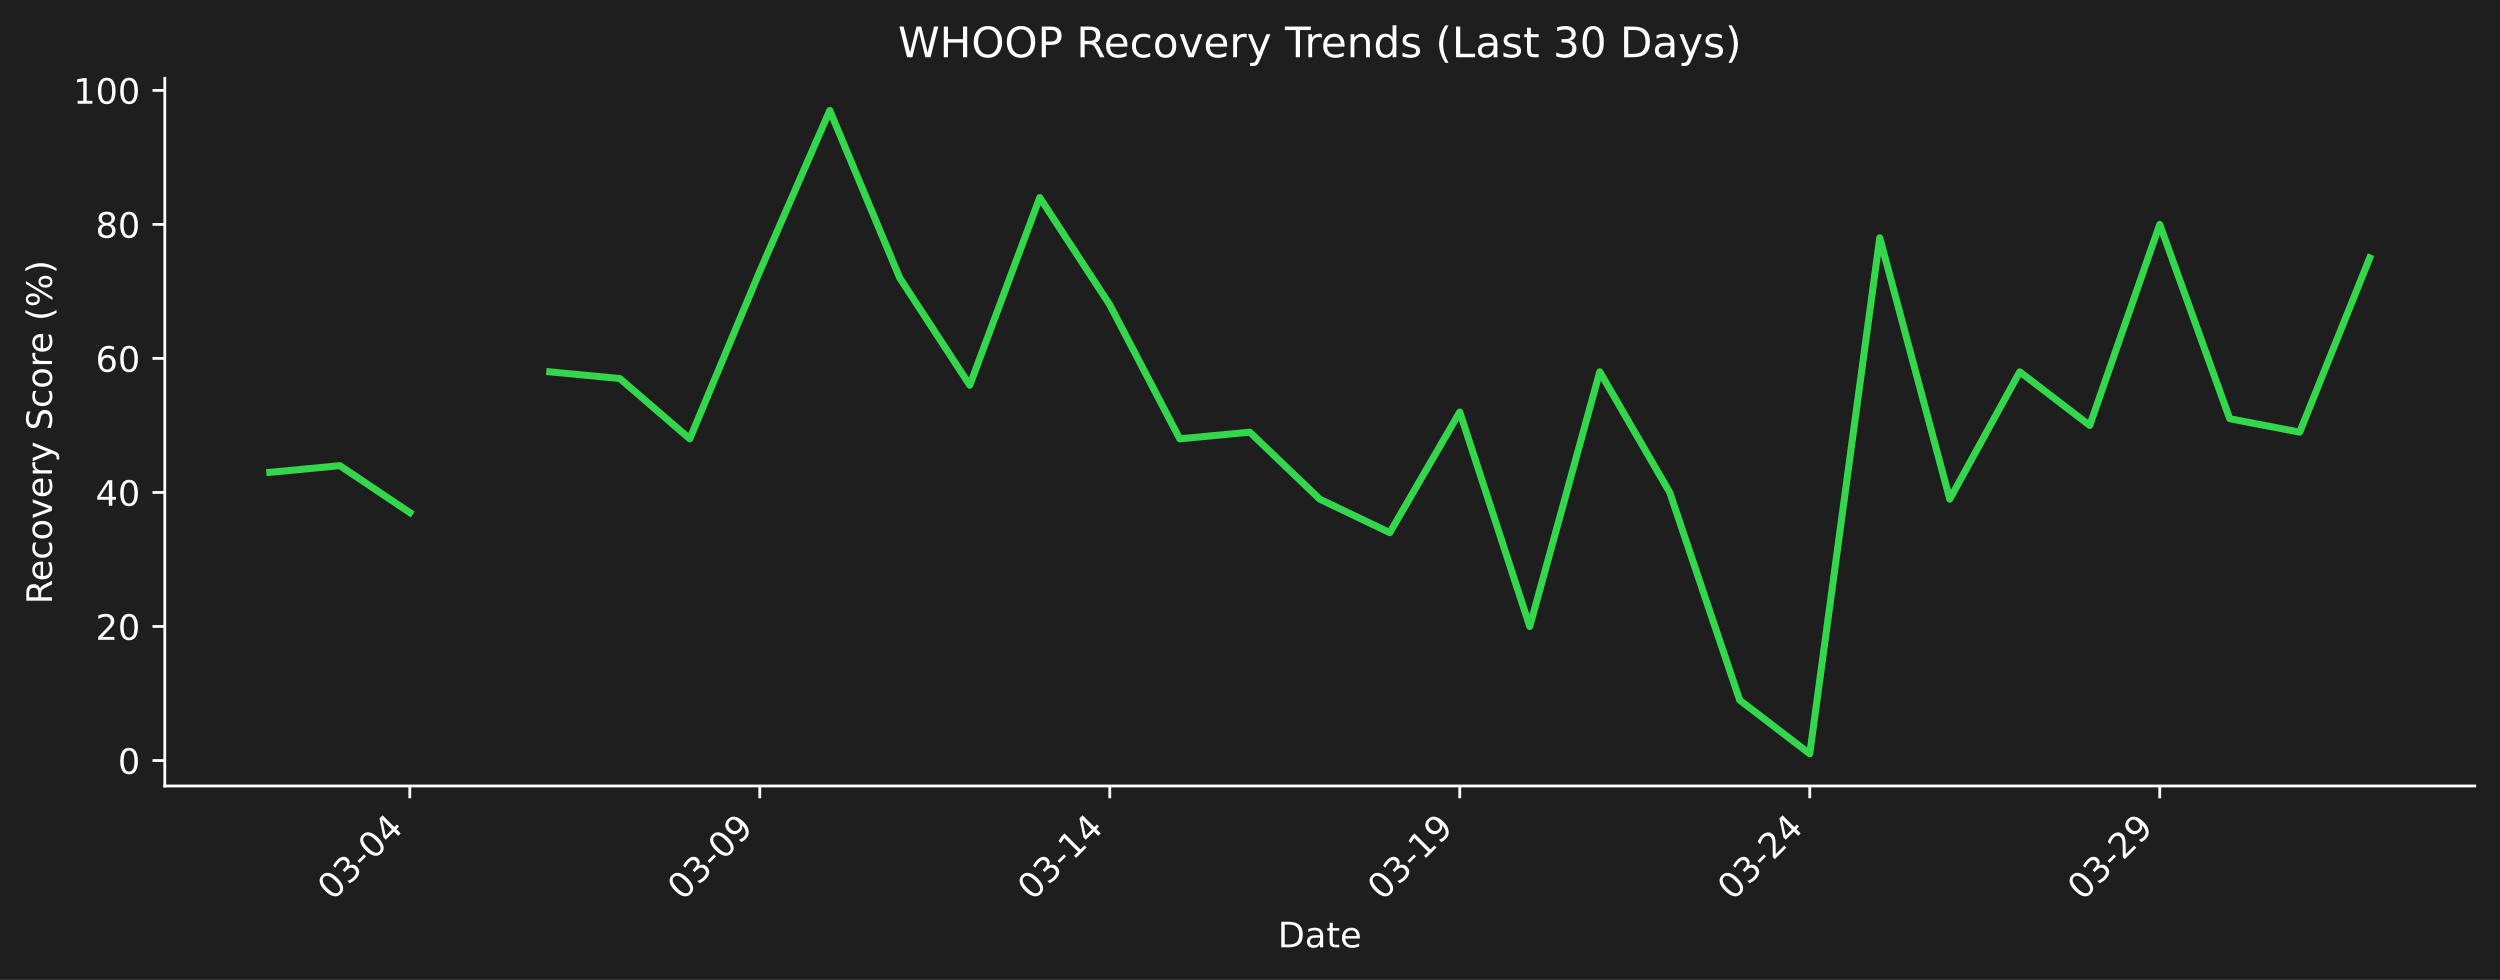
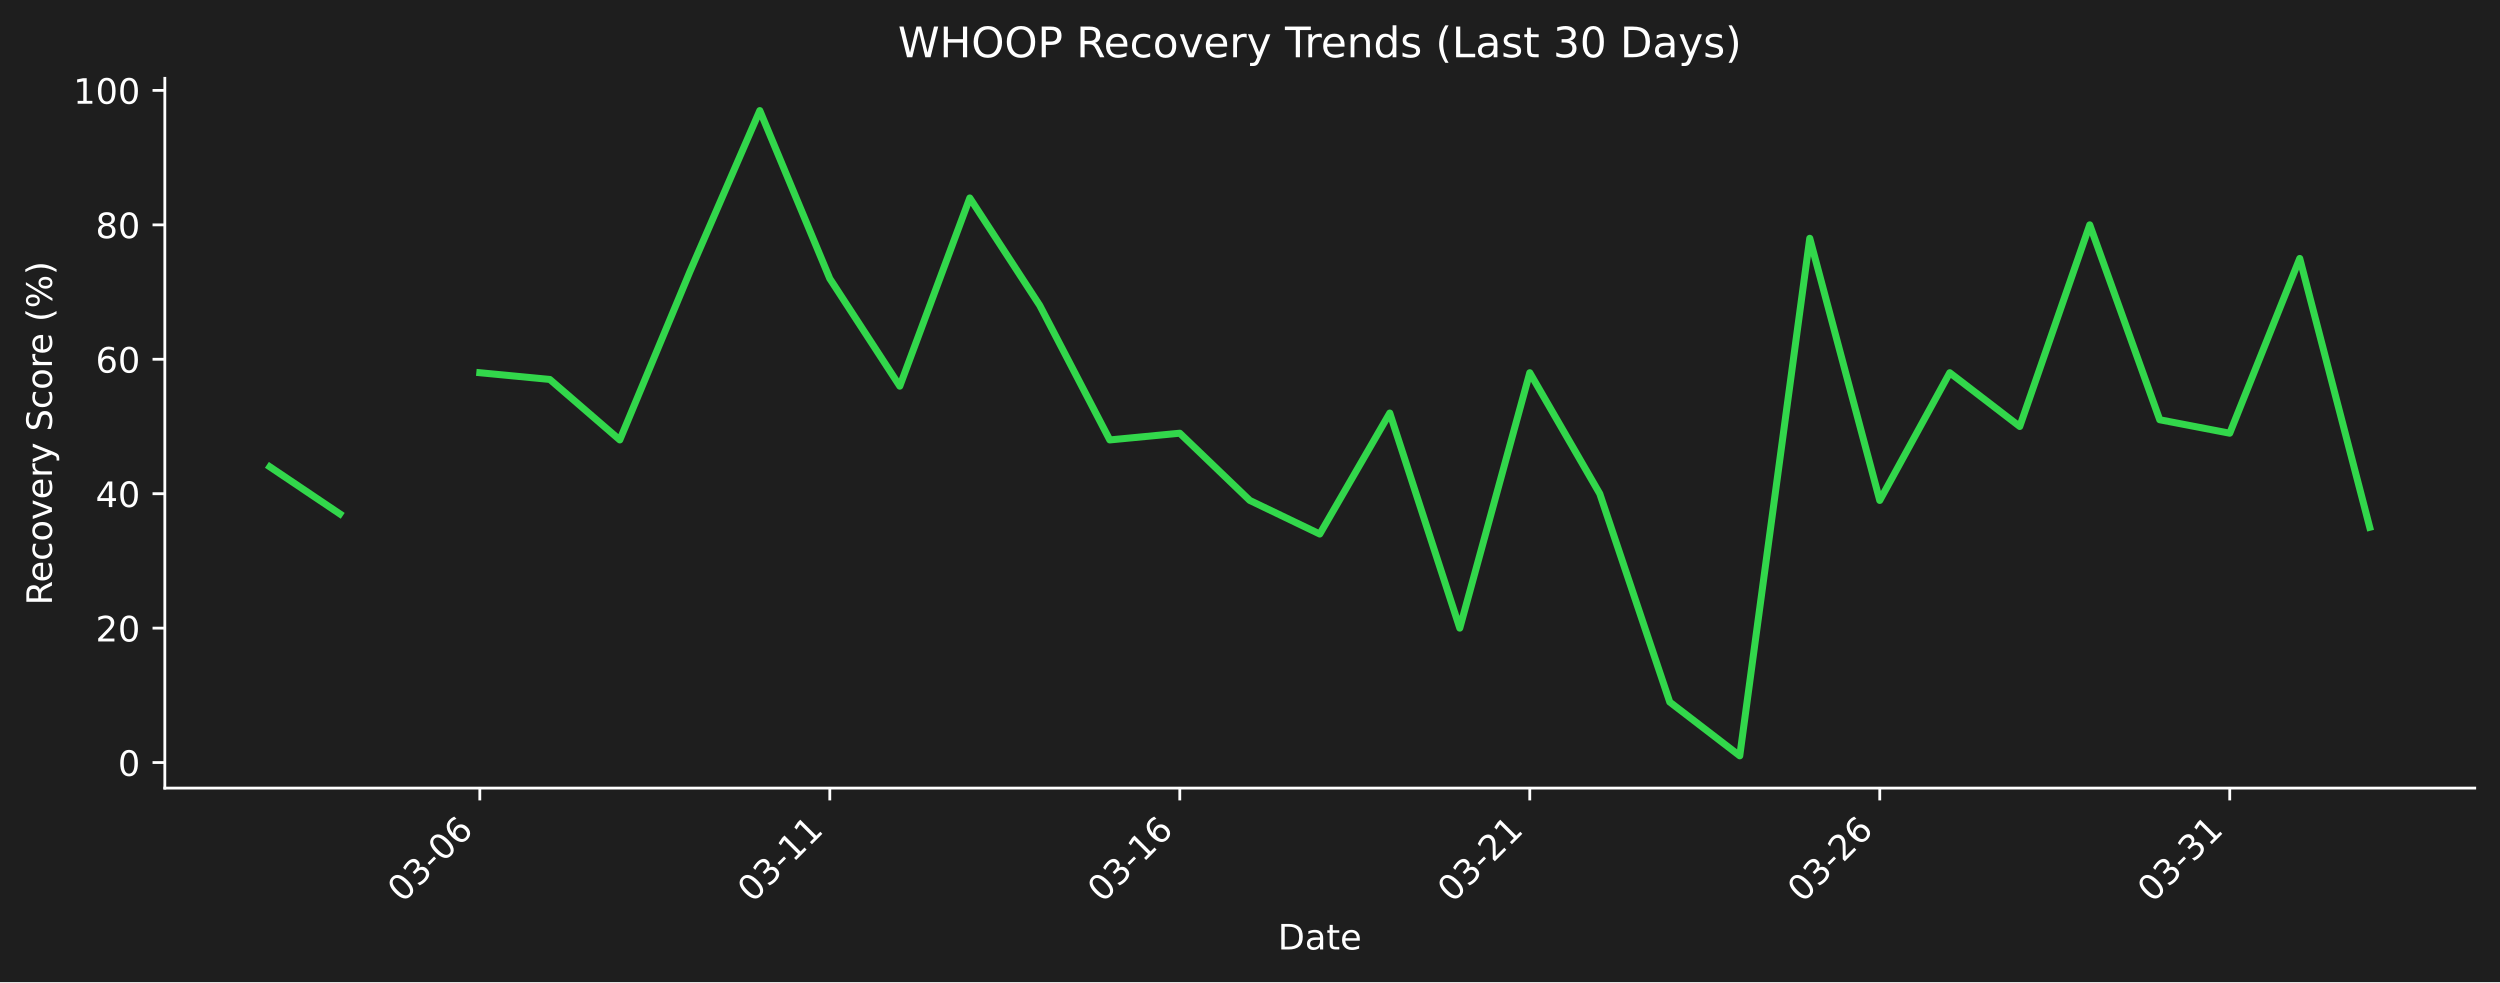
- <svg xmlns="http://www.w3.org/2000/svg" xmlns:xlink="http://www.w3.org/1999/xlink" width="712.496pt" height="279.271pt" viewBox="0 0 712.496 279.271" version="1.1">
+ <svg xmlns="http://www.w3.org/2000/svg" xmlns:xlink="http://www.w3.org/1999/xlink" width="712.361pt" height="279.832pt" viewBox="0 0 712.361 279.832" version="1.1">
  <defs>
    <style type="text/css">*{stroke-linejoin: round; stroke-linecap: butt}</style>
  </defs>
  <g id="figure_1">
    <g id="patch_1">
-       <path d="M 0 279.271  L 712.496 279.271  L 712.496 0  L 0 0  z " style="fill: #1e1e1e" />
+       <path d="M 0 279.832  L 712.361 279.832  L 712.361 0  L 0 0  z " style="fill: #1e1e1e" />
    </g>
    <g id="axes_1">
      <g id="patch_2">
-         <path d="M 46.966 224.002  L 705.296 224.002  L 705.296 22.318  L 46.966 22.318  L 46.966 224.002  z " style="fill: none" />
+         <path d="M 46.966 224.563  L 705.161 224.563  L 705.161 22.318  L 46.966 22.318  L 46.966 224.563  z " style="fill: none" />
      </g>
      <g id="matplotlib.axis_1">
        <g id="xtick_1">
          <g id="line2d_1">
            <defs>
-               <path id="m69d665450a" d="M 0 0  L 0 3.5  " style="stroke: #ffffff; stroke-width: 0.8" />
+               <path id="md12f537764" d="M 0 0  L 0 3.5  " style="stroke: #ffffff; stroke-width: 0.8" />
            </defs>
            <g>
-               <use xlink:href="#m69d665450a" x="116.789" y="224.002" style="fill: #ffffff; stroke: #ffffff; stroke-width: 0.8" />
+               <use xlink:href="#md12f537764" x="136.719" y="224.563" style="fill: #ffffff; stroke: #ffffff; stroke-width: 0.8" />
            </g>
          </g>
          <g id="text_1">
-             <g style="fill: #ffffff" transform="translate(94.77097 256.9221) rotate(-45) scale(0.1 -0.1)">
+             <g style="fill: #ffffff" transform="translate(114.702 257.483) rotate(-45) scale(0.1 -0.1)">
              <defs>
                <path id="DejaVuSans-30" d="M 2034 4250  Q 1547 4250 1301 3770  Q 1056 3291 1056 2328  Q 1056 1369 1301 889  Q 1547 409 2034 409  Q 2525 409 2770 889  Q 3016 1369 3016 2328  Q 3016 3291 2770 3770  Q 2525 4250 2034 4250  z M 2034 4750  Q 2819 4750 3233 4129  Q 3647 3509 3647 2328  Q 3647 1150 3233 529  Q 2819 -91 2034 -91  Q 1250 -91 836 529  Q 422 1150 422 2328  Q 422 3509 836 4129  Q 1250 4750 2034 4750  z " transform="scale(0.015625)" />
                <path id="DejaVuSans-33" d="M 2597 2516  Q 3050 2419 3304 2112  Q 3559 1806 3559 1356  Q 3559 666 3084 287  Q 2609 -91 1734 -91  Q 1441 -91 1130 -33  Q 819 25 488 141  L 488 750  Q 750 597 1062 519  Q 1375 441 1716 441  Q 2309 441 2620 675  Q 2931 909 2931 1356  Q 2931 1769 2642 2001  Q 2353 2234 1838 2234  L 1294 2234  L 1294 2753  L 1863 2753  Q 2328 2753 2575 2939  Q 2822 3125 2822 3475  Q 2822 3834 2567 4026  Q 2313 4219 1838 4219  Q 1578 4219 1281 4162  Q 984 4106 628 3988  L 628 4550  Q 988 4650 1302 4700  Q 1616 4750 1894 4750  Q 2613 4750 3031 4423  Q 3450 4097 3450 3541  Q 3450 3153 3228 2886  Q 3006 2619 2597 2516  z " transform="scale(0.015625)" />
                <path id="DejaVuSans-2d" d="M 313 2009  L 1997 2009  L 1997 1497  L 313 1497  L 313 2009  z " transform="scale(0.015625)" />
-                 <path id="DejaVuSans-34" d="M 2419 4116  L 825 1625  L 2419 1625  L 2419 4116  z M 2253 4666  L 3047 4666  L 3047 1625  L 3713 1625  L 3713 1100  L 3047 1100  L 3047 0  L 2419 0  L 2419 1100  L 313 1100  L 313 1709  L 2253 4666  z " transform="scale(0.015625)" />
+                 <path id="DejaVuSans-36" d="M 2113 2584  Q 1688 2584 1439 2293  Q 1191 2003 1191 1497  Q 1191 994 1439 701  Q 1688 409 2113 409  Q 2538 409 2786 701  Q 3034 994 3034 1497  Q 3034 2003 2786 2293  Q 2538 2584 2113 2584  z M 3366 4563  L 3366 3988  Q 3128 4100 2886 4159  Q 2644 4219 2406 4219  Q 1781 4219 1451 3797  Q 1122 3375 1075 2522  Q 1259 2794 1537 2939  Q 1816 3084 2150 3084  Q 2853 3084 3261 2657  Q 3669 2231 3669 1497  Q 3669 778 3244 343  Q 2819 -91 2113 -91  Q 1303 -91 875 529  Q 447 1150 447 2328  Q 447 3434 972 4092  Q 1497 4750 2381 4750  Q 2619 4750 2861 4703  Q 3103 4656 3366 4563  z " transform="scale(0.015625)" />
              </defs>
              <use xlink:href="#DejaVuSans-30" />
              <use xlink:href="#DejaVuSans-33" transform="translate(63.62305 0)" />
              <use xlink:href="#DejaVuSans-2d" transform="translate(127.2461 0)" />
              <use xlink:href="#DejaVuSans-30" transform="translate(163.3301 0)" />
-               <use xlink:href="#DejaVuSans-34" transform="translate(226.9531 0)" />
+               <use xlink:href="#DejaVuSans-36" transform="translate(226.9531 0)" />
            </g>
          </g>
        </g>
        <g id="xtick_2">
          <g id="line2d_2">
            <g>
-               <use xlink:href="#m69d665450a" x="216.535" y="224.002" style="fill: #ffffff; stroke: #ffffff; stroke-width: 0.8" />
+               <use xlink:href="#md12f537764" x="236.446" y="224.563" style="fill: #ffffff; stroke: #ffffff; stroke-width: 0.8" />
            </g>
          </g>
          <g id="text_2">
-             <g style="fill: #ffffff" transform="translate(194.5179 256.9221) rotate(-45) scale(0.1 -0.1)">
-               <defs>
-                 <path id="DejaVuSans-39" d="M 703 97  L 703 672  Q 941 559 1184 500  Q 1428 441 1663 441  Q 2288 441 2617 861  Q 2947 1281 2994 2138  Q 2813 1869 2534 1725  Q 2256 1581 1919 1581  Q 1219 1581 811 2004  Q 403 2428 403 3163  Q 403 3881 828 4315  Q 1253 4750 1959 4750  Q 2769 4750 3195 4129  Q 3622 3509 3622 2328  Q 3622 1225 3098 567  Q 2575 -91 1691 -91  Q 1453 -91 1209 -44  Q 966 3 703 97  z M 1959 2075  Q 2384 2075 2632 2365  Q 2881 2656 2881 3163  Q 2881 3666 2632 3958  Q 2384 4250 1959 4250  Q 1534 4250 1286 3958  Q 1038 3666 1038 3163  Q 1038 2656 1286 2365  Q 1534 2075 1959 2075  z " transform="scale(0.015625)" />
-               </defs>
-               <use xlink:href="#DejaVuSans-30" />
-               <use xlink:href="#DejaVuSans-33" transform="translate(63.62305 0)" />
-               <use xlink:href="#DejaVuSans-2d" transform="translate(127.2461 0)" />
-               <use xlink:href="#DejaVuSans-30" transform="translate(163.3301 0)" />
-               <use xlink:href="#DejaVuSans-39" transform="translate(226.9531 0)" />
+             <g style="fill: #ffffff" transform="translate(214.4285 257.483) rotate(-45) scale(0.1 -0.1)">
+               <defs>
+                 <path id="DejaVuSans-31" d="M 794 531  L 1825 531  L 1825 4091  L 703 3866  L 703 4441  L 1819 4666  L 2450 4666  L 2450 531  L 3481 531  L 3481 0  L 794 0  L 794 531  z " transform="scale(0.015625)" />
+               </defs>
+               <use xlink:href="#DejaVuSans-30" />
+               <use xlink:href="#DejaVuSans-33" transform="translate(63.62305 0)" />
+               <use xlink:href="#DejaVuSans-2d" transform="translate(127.2461 0)" />
+               <use xlink:href="#DejaVuSans-31" transform="translate(163.3301 0)" />
+               <use xlink:href="#DejaVuSans-31" transform="translate(226.9531 0)" />
            </g>
          </g>
        </g>
        <g id="xtick_3">
          <g id="line2d_3">
            <g>
-               <use xlink:href="#m69d665450a" x="316.282" y="224.002" style="fill: #ffffff; stroke: #ffffff; stroke-width: 0.8" />
+               <use xlink:href="#md12f537764" x="336.173" y="224.563" style="fill: #ffffff; stroke: #ffffff; stroke-width: 0.8" />
            </g>
          </g>
          <g id="text_3">
-             <g style="fill: #ffffff" transform="translate(294.2649 256.9221) rotate(-45) scale(0.1 -0.1)">
-               <defs>
-                 <path id="DejaVuSans-31" d="M 794 531  L 1825 531  L 1825 4091  L 703 3866  L 703 4441  L 1819 4666  L 2450 4666  L 2450 531  L 3481 531  L 3481 0  L 794 0  L 794 531  z " transform="scale(0.015625)" />
-               </defs>
+             <g style="fill: #ffffff" transform="translate(314.155 257.483) rotate(-45) scale(0.1 -0.1)">
              <use xlink:href="#DejaVuSans-30" />
              <use xlink:href="#DejaVuSans-33" transform="translate(63.62305 0)" />
              <use xlink:href="#DejaVuSans-2d" transform="translate(127.2461 0)" />
              <use xlink:href="#DejaVuSans-31" transform="translate(163.3301 0)" />
-               <use xlink:href="#DejaVuSans-34" transform="translate(226.9531 0)" />
+               <use xlink:href="#DejaVuSans-36" transform="translate(226.9531 0)" />
            </g>
          </g>
        </g>
        <g id="xtick_4">
          <g id="line2d_4">
            <g>
-               <use xlink:href="#m69d665450a" x="416.029" y="224.002" style="fill: #ffffff; stroke: #ffffff; stroke-width: 0.8" />
+               <use xlink:href="#md12f537764" x="435.899" y="224.563" style="fill: #ffffff; stroke: #ffffff; stroke-width: 0.8" />
            </g>
          </g>
          <g id="text_4">
-             <g style="fill: #ffffff" transform="translate(394.0119 256.9221) rotate(-45) scale(0.1 -0.1)">
-               <use xlink:href="#DejaVuSans-30" />
-               <use xlink:href="#DejaVuSans-33" transform="translate(63.62305 0)" />
-               <use xlink:href="#DejaVuSans-2d" transform="translate(127.2461 0)" />
-               <use xlink:href="#DejaVuSans-31" transform="translate(163.3301 0)" />
-               <use xlink:href="#DejaVuSans-39" transform="translate(226.9531 0)" />
+             <g style="fill: #ffffff" transform="translate(413.8815 257.483) rotate(-45) scale(0.1 -0.1)">
+               <defs>
+                 <path id="DejaVuSans-32" d="M 1228 531  L 3431 531  L 3431 0  L 469 0  L 469 531  Q 828 903 1448 1529  Q 2069 2156 2228 2338  Q 2531 2678 2651 2914  Q 2772 3150 2772 3378  Q 2772 3750 2511 3984  Q 2250 4219 1831 4219  Q 1534 4219 1204 4116  Q 875 4013 500 3803  L 500 4441  Q 881 4594 1212 4672  Q 1544 4750 1819 4750  Q 2544 4750 2975 4387  Q 3406 4025 3406 3419  Q 3406 3131 3298 2873  Q 3191 2616 2906 2266  Q 2828 2175 2409 1742  Q 1991 1309 1228 531  z " transform="scale(0.015625)" />
+               </defs>
+               <use xlink:href="#DejaVuSans-30" />
+               <use xlink:href="#DejaVuSans-33" transform="translate(63.62305 0)" />
+               <use xlink:href="#DejaVuSans-2d" transform="translate(127.2461 0)" />
+               <use xlink:href="#DejaVuSans-32" transform="translate(163.3301 0)" />
+               <use xlink:href="#DejaVuSans-31" transform="translate(226.9531 0)" />
            </g>
          </g>
        </g>
        <g id="xtick_5">
          <g id="line2d_5">
            <g>
-               <use xlink:href="#m69d665450a" x="515.776" y="224.002" style="fill: #ffffff; stroke: #ffffff; stroke-width: 0.8" />
+               <use xlink:href="#md12f537764" x="535.626" y="224.563" style="fill: #ffffff; stroke: #ffffff; stroke-width: 0.8" />
            </g>
          </g>
          <g id="text_5">
-             <g style="fill: #ffffff" transform="translate(493.7588 256.9221) rotate(-45) scale(0.1 -0.1)">
-               <defs>
-                 <path id="DejaVuSans-32" d="M 1228 531  L 3431 531  L 3431 0  L 469 0  L 469 531  Q 828 903 1448 1529  Q 2069 2156 2228 2338  Q 2531 2678 2651 2914  Q 2772 3150 2772 3378  Q 2772 3750 2511 3984  Q 2250 4219 1831 4219  Q 1534 4219 1204 4116  Q 875 4013 500 3803  L 500 4441  Q 881 4594 1212 4672  Q 1544 4750 1819 4750  Q 2544 4750 2975 4387  Q 3406 4025 3406 3419  Q 3406 3131 3298 2873  Q 3191 2616 2906 2266  Q 2828 2175 2409 1742  Q 1991 1309 1228 531  z " transform="scale(0.015625)" />
-               </defs>
+             <g style="fill: #ffffff" transform="translate(513.608 257.483) rotate(-45) scale(0.1 -0.1)">
              <use xlink:href="#DejaVuSans-30" />
              <use xlink:href="#DejaVuSans-33" transform="translate(63.62305 0)" />
              <use xlink:href="#DejaVuSans-2d" transform="translate(127.2461 0)" />
              <use xlink:href="#DejaVuSans-32" transform="translate(163.3301 0)" />
-               <use xlink:href="#DejaVuSans-34" transform="translate(226.9531 0)" />
+               <use xlink:href="#DejaVuSans-36" transform="translate(226.9531 0)" />
            </g>
          </g>
        </g>
        <g id="xtick_6">
          <g id="line2d_6">
            <g>
-               <use xlink:href="#m69d665450a" x="615.523" y="224.002" style="fill: #ffffff; stroke: #ffffff; stroke-width: 0.8" />
+               <use xlink:href="#md12f537764" x="635.352" y="224.563" style="fill: #ffffff; stroke: #ffffff; stroke-width: 0.8" />
            </g>
          </g>
          <g id="text_6">
-             <g style="fill: #ffffff" transform="translate(593.5058 256.9221) rotate(-45) scale(0.1 -0.1)">
-               <use xlink:href="#DejaVuSans-30" />
-               <use xlink:href="#DejaVuSans-33" transform="translate(63.62305 0)" />
-               <use xlink:href="#DejaVuSans-2d" transform="translate(127.2461 0)" />
-               <use xlink:href="#DejaVuSans-32" transform="translate(163.3301 0)" />
-               <use xlink:href="#DejaVuSans-39" transform="translate(226.9531 0)" />
+             <g style="fill: #ffffff" transform="translate(613.3345 257.483) rotate(-45) scale(0.1 -0.1)">
+               <use xlink:href="#DejaVuSans-30" />
+               <use xlink:href="#DejaVuSans-33" transform="translate(63.62305 0)" />
+               <use xlink:href="#DejaVuSans-2d" transform="translate(127.2461 0)" />
+               <use xlink:href="#DejaVuSans-33" transform="translate(163.3301 0)" />
+               <use xlink:href="#DejaVuSans-31" transform="translate(226.9531 0)" />
            </g>
          </g>
        </g>
        <g id="text_7">
-           <g style="fill: #ffffff" transform="translate(364.1798 269.9911) scale(0.1 -0.1)">
+           <g style="fill: #ffffff" transform="translate(364.1123 270.552) scale(0.1 -0.1)">
            <defs>
              <path id="DejaVuSans-44" d="M 1259 4147  L 1259 519  L 2022 519  Q 2988 519 3436 956  Q 3884 1394 3884 2338  Q 3884 3275 3436 3711  Q 2988 4147 2022 4147  L 1259 4147  z M 628 4666  L 1925 4666  Q 3281 4666 3915 4102  Q 4550 3538 4550 2338  Q 4550 1131 3912 565  Q 3275 0 1925 0  L 628 0  L 628 4666  z " transform="scale(0.015625)" />
              <path id="DejaVuSans-61" d="M 2194 1759  Q 1497 1759 1228 1600  Q 959 1441 959 1056  Q 959 750 1161 570  Q 1363 391 1709 391  Q 2188 391 2477 730  Q 2766 1069 2766 1631  L 2766 1759  L 2194 1759  z M 3341 1997  L 3341 0  L 2766 0  L 2766 531  Q 2569 213 2275 61  Q 1981 -91 1556 -91  Q 1019 -91 701 211  Q 384 513 384 1019  Q 384 1609 779 1909  Q 1175 2209 1959 2209  L 2766 2209  L 2766 2266  Q 2766 2663 2505 2880  Q 2244 3097 1772 3097  Q 1472 3097 1187 3025  Q 903 2953 641 2809  L 641 3341  Q 956 3463 1253 3523  Q 1550 3584 1831 3584  Q 2591 3584 2966 3190  Q 3341 2797 3341 1997  z " transform="scale(0.015625)" />
              <path id="DejaVuSans-74" d="M 1172 4494  L 1172 3500  L 2356 3500  L 2356 3053  L 1172 3053  L 1172 1153  Q 1172 725 1289 603  Q 1406 481 1766 481  L 2356 481  L 2356 0  L 1766 0  Q 1100 0 847 248  Q 594 497 594 1153  L 594 3053  L 172 3053  L 172 3500  L 594 3500  L 594 4494  L 1172 4494  z " transform="scale(0.015625)" />
              <path id="DejaVuSans-65" d="M 3597 1894  L 3597 1613  L 953 1613  Q 991 1019 1311 708  Q 1631 397 2203 397  Q 2534 397 2845 478  Q 3156 559 3463 722  L 3463 178  Q 3153 47 2828 -22  Q 2503 -91 2169 -91  Q 1331 -91 842 396  Q 353 884 353 1716  Q 353 2575 817 3079  Q 1281 3584 2069 3584  Q 2775 3584 3186 3129  Q 3597 2675 3597 1894  z M 3022 2063  Q 3016 2534 2758 2815  Q 2500 3097 2075 3097  Q 1594 3097 1305 2825  Q 1016 2553 972 2059  L 3022 2063  z " transform="scale(0.015625)" />
            </defs>
            <use xlink:href="#DejaVuSans-44" />
            <use xlink:href="#DejaVuSans-61" transform="translate(77.00195 0)" />
            <use xlink:href="#DejaVuSans-74" transform="translate(138.2812 0)" />
            <use xlink:href="#DejaVuSans-65" transform="translate(177.4902 0)" />
          </g>
        </g>
      </g>
      <g id="matplotlib.axis_2">
        <g id="ytick_1">
          <g id="line2d_7">
            <defs>
-               <path id="m84bb370590" d="M 0 0  L -3.5 0  " style="stroke: #ffffff; stroke-width: 0.8" />
+               <path id="m8d40152ba2" d="M 0 0  L -3.5 0  " style="stroke: #ffffff; stroke-width: 0.8" />
            </defs>
            <g>
-               <use xlink:href="#m84bb370590" x="46.966" y="216.745" style="fill: #ffffff; stroke: #ffffff; stroke-width: 0.8" />
+               <use xlink:href="#m8d40152ba2" x="46.966" y="217.285" style="fill: #ffffff; stroke: #ffffff; stroke-width: 0.8" />
            </g>
          </g>
          <g id="text_8">
-             <g style="fill: #ffffff" transform="translate(33.60312 220.5438) scale(0.1 -0.1)">
+             <g style="fill: #ffffff" transform="translate(33.60312 221.0845) scale(0.1 -0.1)">
              <use xlink:href="#DejaVuSans-30" />
            </g>
          </g>
        </g>
        <g id="ytick_2">
          <g id="line2d_8">
            <g>
-               <use xlink:href="#m84bb370590" x="46.966" y="178.547" style="fill: #ffffff; stroke: #ffffff; stroke-width: 0.8" />
+               <use xlink:href="#m8d40152ba2" x="46.966" y="178.981" style="fill: #ffffff; stroke: #ffffff; stroke-width: 0.8" />
            </g>
          </g>
          <g id="text_9">
-             <g style="fill: #ffffff" transform="translate(27.24063 182.3461) scale(0.1 -0.1)">
+             <g style="fill: #ffffff" transform="translate(27.24063 182.7806) scale(0.1 -0.1)">
              <use xlink:href="#DejaVuSans-32" />
              <use xlink:href="#DejaVuSans-30" transform="translate(63.62305 0)" />
            </g>
          </g>
        </g>
        <g id="ytick_3">
          <g id="line2d_9">
            <g>
-               <use xlink:href="#m84bb370590" x="46.966" y="140.349" style="fill: #ffffff; stroke: #ffffff; stroke-width: 0.8" />
+               <use xlink:href="#m8d40152ba2" x="46.966" y="140.677" style="fill: #ffffff; stroke: #ffffff; stroke-width: 0.8" />
            </g>
          </g>
          <g id="text_10">
-             <g style="fill: #ffffff" transform="translate(27.24063 144.1483) scale(0.1 -0.1)">
+             <g style="fill: #ffffff" transform="translate(27.24063 144.4766) scale(0.1 -0.1)">
+               <defs>
+                 <path id="DejaVuSans-34" d="M 2419 4116  L 825 1625  L 2419 1625  L 2419 4116  z M 2253 4666  L 3047 4666  L 3047 1625  L 3713 1625  L 3713 1100  L 3047 1100  L 3047 0  L 2419 0  L 2419 1100  L 313 1100  L 313 1709  L 2253 4666  z " transform="scale(0.015625)" />
+               </defs>
              <use xlink:href="#DejaVuSans-34" />
              <use xlink:href="#DejaVuSans-30" transform="translate(63.62305 0)" />
            </g>
          </g>
        </g>
        <g id="ytick_4">
          <g id="line2d_10">
            <g>
-               <use xlink:href="#m84bb370590" x="46.966" y="102.151" style="fill: #ffffff; stroke: #ffffff; stroke-width: 0.8" />
+               <use xlink:href="#m8d40152ba2" x="46.966" y="102.373" style="fill: #ffffff; stroke: #ffffff; stroke-width: 0.8" />
            </g>
          </g>
          <g id="text_11">
-             <g style="fill: #ffffff" transform="translate(27.24063 105.9506) scale(0.1 -0.1)">
-               <defs>
-                 <path id="DejaVuSans-36" d="M 2113 2584  Q 1688 2584 1439 2293  Q 1191 2003 1191 1497  Q 1191 994 1439 701  Q 1688 409 2113 409  Q 2538 409 2786 701  Q 3034 994 3034 1497  Q 3034 2003 2786 2293  Q 2538 2584 2113 2584  z M 3366 4563  L 3366 3988  Q 3128 4100 2886 4159  Q 2644 4219 2406 4219  Q 1781 4219 1451 3797  Q 1122 3375 1075 2522  Q 1259 2794 1537 2939  Q 1816 3084 2150 3084  Q 2853 3084 3261 2657  Q 3669 2231 3669 1497  Q 3669 778 3244 343  Q 2819 -91 2113 -91  Q 1303 -91 875 529  Q 447 1150 447 2328  Q 447 3434 972 4092  Q 1497 4750 2381 4750  Q 2619 4750 2861 4703  Q 3103 4656 3366 4563  z " transform="scale(0.015625)" />
-               </defs>
+             <g style="fill: #ffffff" transform="translate(27.24063 106.1726) scale(0.1 -0.1)">
              <use xlink:href="#DejaVuSans-36" />
              <use xlink:href="#DejaVuSans-30" transform="translate(63.62305 0)" />
            </g>
          </g>
        </g>
        <g id="ytick_5">
          <g id="line2d_11">
            <g>
-               <use xlink:href="#m84bb370590" x="46.966" y="63.954" style="fill: #ffffff; stroke: #ffffff; stroke-width: 0.8" />
+               <use xlink:href="#m8d40152ba2" x="46.966" y="64.069" style="fill: #ffffff; stroke: #ffffff; stroke-width: 0.8" />
            </g>
          </g>
          <g id="text_12">
-             <g style="fill: #ffffff" transform="translate(27.24063 67.75288) scale(0.1 -0.1)">
+             <g style="fill: #ffffff" transform="translate(27.24063 67.86867) scale(0.1 -0.1)">
              <defs>
                <path id="DejaVuSans-38" d="M 2034 2216  Q 1584 2216 1326 1975  Q 1069 1734 1069 1313  Q 1069 891 1326 650  Q 1584 409 2034 409  Q 2484 409 2743 651  Q 3003 894 3003 1313  Q 3003 1734 2745 1975  Q 2488 2216 2034 2216  z M 1403 2484  Q 997 2584 770 2862  Q 544 3141 544 3541  Q 544 4100 942 4425  Q 1341 4750 2034 4750  Q 2731 4750 3128 4425  Q 3525 4100 3525 3541  Q 3525 3141 3298 2862  Q 3072 2584 2669 2484  Q 3125 2378 3379 2068  Q 3634 1759 3634 1313  Q 3634 634 3220 271  Q 2806 -91 2034 -91  Q 1263 -91 848 271  Q 434 634 434 1313  Q 434 1759 690 2068  Q 947 2378 1403 2484  z M 1172 3481  Q 1172 3119 1398 2916  Q 1625 2713 2034 2713  Q 2441 2713 2670 2916  Q 2900 3119 2900 3481  Q 2900 3844 2670 4047  Q 2441 4250 2034 4250  Q 1625 4250 1398 4047  Q 1172 3844 1172 3481  z " transform="scale(0.015625)" />
              </defs>
              <use xlink:href="#DejaVuSans-38" />
              <use xlink:href="#DejaVuSans-30" transform="translate(63.62305 0)" />
            </g>
          </g>
        </g>
        <g id="ytick_6">
          <g id="line2d_12">
            <g>
-               <use xlink:href="#m84bb370590" x="46.966" y="25.756" style="fill: #ffffff; stroke: #ffffff; stroke-width: 0.8" />
+               <use xlink:href="#m8d40152ba2" x="46.966" y="25.765" style="fill: #ffffff; stroke: #ffffff; stroke-width: 0.8" />
            </g>
          </g>
          <g id="text_13">
-             <g style="fill: #ffffff" transform="translate(20.87813 29.55514) scale(0.1 -0.1)">
+             <g style="fill: #ffffff" transform="translate(20.87813 29.5647) scale(0.1 -0.1)">
              <use xlink:href="#DejaVuSans-31" />
              <use xlink:href="#DejaVuSans-30" transform="translate(63.62305 0)" />
              <use xlink:href="#DejaVuSans-30" transform="translate(127.2461 0)" />
            </g>
          </g>
        </g>
        <g id="text_14">
-           <g style="fill: #ffffff" transform="translate(14.79844 172.1781) rotate(-90) scale(0.1 -0.1)">
+           <g style="fill: #ffffff" transform="translate(14.79844 172.4586) rotate(-90) scale(0.1 -0.1)">
            <defs>
              <path id="DejaVuSans-52" d="M 2841 2188  Q 3044 2119 3236 1894  Q 3428 1669 3622 1275  L 4263 0  L 3584 0  L 2988 1197  Q 2756 1666 2539 1819  Q 2322 1972 1947 1972  L 1259 1972  L 1259 0  L 628 0  L 628 4666  L 2053 4666  Q 2853 4666 3247 4331  Q 3641 3997 3641 3322  Q 3641 2881 3436 2590  Q 3231 2300 2841 2188  z M 1259 4147  L 1259 2491  L 2053 2491  Q 2509 2491 2742 2702  Q 2975 2913 2975 3322  Q 2975 3731 2742 3939  Q 2509 4147 2053 4147  L 1259 4147  z " transform="scale(0.015625)" />
              <path id="DejaVuSans-63" d="M 3122 3366  L 3122 2828  Q 2878 2963 2633 3030  Q 2388 3097 2138 3097  Q 1578 3097 1268 2742  Q 959 2388 959 1747  Q 959 1106 1268 751  Q 1578 397 2138 397  Q 2388 397 2633 464  Q 2878 531 3122 666  L 3122 134  Q 2881 22 2623 -34  Q 2366 -91 2075 -91  Q 1284 -91 818 406  Q 353 903 353 1747  Q 353 2603 823 3093  Q 1294 3584 2113 3584  Q 2378 3584 2631 3529  Q 2884 3475 3122 3366  z " transform="scale(0.015625)" />
              <path id="DejaVuSans-6f" d="M 1959 3097  Q 1497 3097 1228 2736  Q 959 2375 959 1747  Q 959 1119 1226 758  Q 1494 397 1959 397  Q 2419 397 2687 759  Q 2956 1122 2956 1747  Q 2956 2369 2687 2733  Q 2419 3097 1959 3097  z M 1959 3584  Q 2709 3584 3137 3096  Q 3566 2609 3566 1747  Q 3566 888 3137 398  Q 2709 -91 1959 -91  Q 1206 -91 779 398  Q 353 888 353 1747  Q 353 2609 779 3096  Q 1206 3584 1959 3584  z " transform="scale(0.015625)" />
              <path id="DejaVuSans-76" d="M 191 3500  L 800 3500  L 1894 563  L 2988 3500  L 3597 3500  L 2284 0  L 1503 0  L 191 3500  z " transform="scale(0.015625)" />
              <path id="DejaVuSans-72" d="M 2631 2963  Q 2534 3019 2420 3045  Q 2306 3072 2169 3072  Q 1681 3072 1420 2755  Q 1159 2438 1159 1844  L 1159 0  L 581 0  L 581 3500  L 1159 3500  L 1159 2956  Q 1341 3275 1631 3429  Q 1922 3584 2338 3584  Q 2397 3584 2469 3576  Q 2541 3569 2628 3553  L 2631 2963  z " transform="scale(0.015625)" />
              <path id="DejaVuSans-79" d="M 2059 -325  Q 1816 -950 1584 -1140  Q 1353 -1331 966 -1331  L 506 -1331  L 506 -850  L 844 -850  Q 1081 -850 1212 -737  Q 1344 -625 1503 -206  L 1606 56  L 191 3500  L 800 3500  L 1894 763  L 2988 3500  L 3597 3500  L 2059 -325  z " transform="scale(0.015625)" />
              <path id="DejaVuSans-20" transform="scale(0.015625)" />
              <path id="DejaVuSans-53" d="M 3425 4513  L 3425 3897  Q 3066 4069 2747 4153  Q 2428 4238 2131 4238  Q 1616 4238 1336 4038  Q 1056 3838 1056 3469  Q 1056 3159 1242 3001  Q 1428 2844 1947 2747  L 2328 2669  Q 3034 2534 3370 2195  Q 3706 1856 3706 1288  Q 3706 609 3251 259  Q 2797 -91 1919 -91  Q 1588 -91 1214 -16  Q 841 59 441 206  L 441 856  Q 825 641 1194 531  Q 1563 422 1919 422  Q 2459 422 2753 634  Q 3047 847 3047 1241  Q 3047 1584 2836 1778  Q 2625 1972 2144 2069  L 1759 2144  Q 1053 2284 737 2584  Q 422 2884 422 3419  Q 422 4038 858 4394  Q 1294 4750 2059 4750  Q 2388 4750 2728 4690  Q 3069 4631 3425 4513  z " transform="scale(0.015625)" />
              <path id="DejaVuSans-28" d="M 1984 4856  Q 1566 4138 1362 3434  Q 1159 2731 1159 2009  Q 1159 1288 1364 580  Q 1569 -128 1984 -844  L 1484 -844  Q 1016 -109 783 600  Q 550 1309 550 2009  Q 550 2706 781 3412  Q 1013 4119 1484 4856  L 1984 4856  z " transform="scale(0.015625)" />
              <path id="DejaVuSans-25" d="M 4653 2053  Q 4381 2053 4226 1822  Q 4072 1591 4072 1178  Q 4072 772 4226 539  Q 4381 306 4653 306  Q 4919 306 5073 539  Q 5228 772 5228 1178  Q 5228 1588 5073 1820  Q 4919 2053 4653 2053  z M 4653 2450  Q 5147 2450 5437 2106  Q 5728 1763 5728 1178  Q 5728 594 5436 251  Q 5144 -91 4653 -91  Q 4153 -91 3862 251  Q 3572 594 3572 1178  Q 3572 1766 3864 2108  Q 4156 2450 4653 2450  z M 1428 4353  Q 1159 4353 1004 4120  Q 850 3888 850 3481  Q 850 3069 1003 2837  Q 1156 2606 1428 2606  Q 1700 2606 1854 2837  Q 2009 3069 2009 3481  Q 2009 3884 1853 4118  Q 1697 4353 1428 4353  z M 4250 4750  L 4750 4750  L 1831 -91  L 1331 -91  L 4250 4750  z M 1428 4750  Q 1922 4750 2215 4408  Q 2509 4066 2509 3481  Q 2509 2891 2217 2550  Q 1925 2209 1428 2209  Q 931 2209 642 2551  Q 353 2894 353 3481  Q 353 4063 643 4406  Q 934 4750 1428 4750  z " transform="scale(0.015625)" />
              <path id="DejaVuSans-29" d="M 513 4856  L 1013 4856  Q 1481 4119 1714 3412  Q 1947 2706 1947 2009  Q 1947 1309 1714 600  Q 1481 -109 1013 -844  L 513 -844  Q 928 -128 1133 580  Q 1338 1288 1338 2009  Q 1338 2731 1133 3434  Q 928 4138 513 4856  z " transform="scale(0.015625)" />
            </defs>
            <use xlink:href="#DejaVuSans-52" />
            <use xlink:href="#DejaVuSans-65" transform="translate(64.98242 0)" />
            <use xlink:href="#DejaVuSans-63" transform="translate(126.5059 0)" />
            <use xlink:href="#DejaVuSans-6f" transform="translate(181.4863 0)" />
            <use xlink:href="#DejaVuSans-76" transform="translate(242.668 0)" />
            <use xlink:href="#DejaVuSans-65" transform="translate(301.8477 0)" />
            <use xlink:href="#DejaVuSans-72" transform="translate(363.3711 0)" />
            <use xlink:href="#DejaVuSans-79" transform="translate(404.4844 0)" />
            <use xlink:href="#DejaVuSans-20" transform="translate(463.6641 0)" />
            <use xlink:href="#DejaVuSans-53" transform="translate(495.4512 0)" />
            <use xlink:href="#DejaVuSans-63" transform="translate(558.9277 0)" />
            <use xlink:href="#DejaVuSans-6f" transform="translate(613.9082 0)" />
            <use xlink:href="#DejaVuSans-72" transform="translate(675.0898 0)" />
            <use xlink:href="#DejaVuSans-65" transform="translate(713.9531 0)" />
            <use xlink:href="#DejaVuSans-20" transform="translate(775.4766 0)" />
            <use xlink:href="#DejaVuSans-28" transform="translate(807.2637 0)" />
            <use xlink:href="#DejaVuSans-25" transform="translate(846.2773 0)" />
            <use xlink:href="#DejaVuSans-29" transform="translate(941.2969 0)" />
          </g>
        </g>
      </g>
      <g id="line2d_13">
-         <path d="M 76.89 134.619  L 96.839 132.71  L 116.789 146.079  M 156.687 105.971  L 176.637 107.881  L 196.586 125.07  L 216.535 77.323  L 236.485 31.486  L 256.434 79.233  L 276.384 109.791  L 296.333 56.314  L 316.282 86.872  L 336.232 125.07  L 356.181 123.16  L 376.131 142.259  L 396.08 151.808  L 416.029 117.43  L 435.979 178.547  L 455.928 105.971  L 475.878 140.349  L 495.827 199.556  L 515.776 214.835  L 535.726 67.773  L 555.675 142.259  L 575.625 105.971  L 595.574 121.25  L 615.523 63.954  L 635.473 119.34  L 655.422 123.16  L 675.372 73.503  " clip-path="url(#paf3e7e8c76)" style="fill: none; stroke: #32d74b; stroke-width: 2; stroke-linecap: square" />
+         <path d="M 76.884 133.017  L 96.829 146.423  M 136.719 106.204  L 156.665 108.119  L 176.61 125.356  L 196.555 77.476  L 216.501 31.511  L 236.446 79.391  L 256.391 110.034  L 276.337 56.409  L 296.282 87.052  L 316.227 125.356  L 336.173 123.441  L 356.118 142.593  L 376.063 152.169  L 396.008 117.695  L 415.954 178.981  L 435.899 106.204  L 455.844 140.677  L 475.79 200.049  L 495.735 215.37  L 515.68 67.9  L 535.626 142.593  L 555.571 106.204  L 575.516 121.525  L 595.461 64.069  L 615.407 119.61  L 635.352 123.441  L 655.297 73.645  L 675.243 150.253  " clip-path="url(#p74bdeb1ce7)" style="fill: none; stroke: #32d74b; stroke-width: 2; stroke-linecap: square" />
      </g>
      <g id="patch_3">
-         <path d="M 46.966 224.002  L 46.966 22.318  " style="fill: none; stroke: #ffffff; stroke-width: 0.8; stroke-linejoin: miter; stroke-linecap: square" />
+         <path d="M 46.966 224.563  L 46.966 22.318  " style="fill: none; stroke: #ffffff; stroke-width: 0.8; stroke-linejoin: miter; stroke-linecap: square" />
      </g>
      <g id="patch_4">
-         <path d="M 46.966 224.002  L 705.296 224.002  " style="fill: none; stroke: #ffffff; stroke-width: 0.8; stroke-linejoin: miter; stroke-linecap: square" />
+         <path d="M 46.966 224.563  L 705.161 224.563  " style="fill: none; stroke: #ffffff; stroke-width: 0.8; stroke-linejoin: miter; stroke-linecap: square" />
      </g>
      <g id="text_15">
-         <g style="fill: #ffffff" transform="translate(255.9366 16.31812) scale(0.12 -0.12)">
+         <g style="fill: #ffffff" transform="translate(255.8691 16.31812) scale(0.12 -0.12)">
          <defs>
            <path id="DejaVuSans-57" d="M 213 4666  L 850 4666  L 1831 722  L 2809 4666  L 3519 4666  L 4500 722  L 5478 4666  L 6119 4666  L 4947 0  L 4153 0  L 3169 4050  L 2175 0  L 1381 0  L 213 4666  z " transform="scale(0.015625)" />
            <path id="DejaVuSans-48" d="M 628 4666  L 1259 4666  L 1259 2753  L 3553 2753  L 3553 4666  L 4184 4666  L 4184 0  L 3553 0  L 3553 2222  L 1259 2222  L 1259 0  L 628 0  L 628 4666  z " transform="scale(0.015625)" />
            <path id="DejaVuSans-4f" d="M 2522 4238  Q 1834 4238 1429 3725  Q 1025 3213 1025 2328  Q 1025 1447 1429 934  Q 1834 422 2522 422  Q 3209 422 3611 934  Q 4013 1447 4013 2328  Q 4013 3213 3611 3725  Q 3209 4238 2522 4238  z M 2522 4750  Q 3503 4750 4090 4092  Q 4678 3434 4678 2328  Q 4678 1225 4090 567  Q 3503 -91 2522 -91  Q 1538 -91 948 565  Q 359 1222 359 2328  Q 359 3434 948 4092  Q 1538 4750 2522 4750  z " transform="scale(0.015625)" />
            <path id="DejaVuSans-50" d="M 1259 4147  L 1259 2394  L 2053 2394  Q 2494 2394 2734 2622  Q 2975 2850 2975 3272  Q 2975 3691 2734 3919  Q 2494 4147 2053 4147  L 1259 4147  z M 628 4666  L 2053 4666  Q 2838 4666 3239 4311  Q 3641 3956 3641 3272  Q 3641 2581 3239 2228  Q 2838 1875 2053 1875  L 1259 1875  L 1259 0  L 628 0  L 628 4666  z " transform="scale(0.015625)" />
            <path id="DejaVuSans-54" d="M -19 4666  L 3928 4666  L 3928 4134  L 2272 4134  L 2272 0  L 1638 0  L 1638 4134  L -19 4134  L -19 4666  z " transform="scale(0.015625)" />
            <path id="DejaVuSans-6e" d="M 3513 2113  L 3513 0  L 2938 0  L 2938 2094  Q 2938 2591 2744 2837  Q 2550 3084 2163 3084  Q 1697 3084 1428 2787  Q 1159 2491 1159 1978  L 1159 0  L 581 0  L 581 3500  L 1159 3500  L 1159 2956  Q 1366 3272 1645 3428  Q 1925 3584 2291 3584  Q 2894 3584 3203 3211  Q 3513 2838 3513 2113  z " transform="scale(0.015625)" />
            <path id="DejaVuSans-64" d="M 2906 2969  L 2906 4863  L 3481 4863  L 3481 0  L 2906 0  L 2906 525  Q 2725 213 2448 61  Q 2172 -91 1784 -91  Q 1150 -91 751 415  Q 353 922 353 1747  Q 353 2572 751 3078  Q 1150 3584 1784 3584  Q 2172 3584 2448 3432  Q 2725 3281 2906 2969  z M 947 1747  Q 947 1113 1208 752  Q 1469 391 1925 391  Q 2381 391 2643 752  Q 2906 1113 2906 1747  Q 2906 2381 2643 2742  Q 2381 3103 1925 3103  Q 1469 3103 1208 2742  Q 947 2381 947 1747  z " transform="scale(0.015625)" />
            <path id="DejaVuSans-73" d="M 2834 3397  L 2834 2853  Q 2591 2978 2328 3040  Q 2066 3103 1784 3103  Q 1356 3103 1142 2972  Q 928 2841 928 2578  Q 928 2378 1081 2264  Q 1234 2150 1697 2047  L 1894 2003  Q 2506 1872 2764 1633  Q 3022 1394 3022 966  Q 3022 478 2636 193  Q 2250 -91 1575 -91  Q 1294 -91 989 -36  Q 684 19 347 128  L 347 722  Q 666 556 975 473  Q 1284 391 1588 391  Q 1994 391 2212 530  Q 2431 669 2431 922  Q 2431 1156 2273 1281  Q 2116 1406 1581 1522  L 1381 1569  Q 847 1681 609 1914  Q 372 2147 372 2553  Q 372 3047 722 3315  Q 1072 3584 1716 3584  Q 2034 3584 2315 3537  Q 2597 3491 2834 3397  z " transform="scale(0.015625)" />
            <path id="DejaVuSans-4c" d="M 628 4666  L 1259 4666  L 1259 531  L 3531 531  L 3531 0  L 628 0  L 628 4666  z " transform="scale(0.015625)" />
          </defs>
          <use xlink:href="#DejaVuSans-57" />
          <use xlink:href="#DejaVuSans-48" transform="translate(98.87695 0)" />
          <use xlink:href="#DejaVuSans-4f" transform="translate(174.0723 0)" />
          <use xlink:href="#DejaVuSans-4f" transform="translate(252.7832 0)" />
          <use xlink:href="#DejaVuSans-50" transform="translate(331.4941 0)" />
          <use xlink:href="#DejaVuSans-20" transform="translate(391.7969 0)" />
          <use xlink:href="#DejaVuSans-52" transform="translate(423.584 0)" />
          <use xlink:href="#DejaVuSans-65" transform="translate(488.5664 0)" />
          <use xlink:href="#DejaVuSans-63" transform="translate(550.0898 0)" />
          <use xlink:href="#DejaVuSans-6f" transform="translate(605.0703 0)" />
          <use xlink:href="#DejaVuSans-76" transform="translate(666.252 0)" />
          <use xlink:href="#DejaVuSans-65" transform="translate(725.4316 0)" />
          <use xlink:href="#DejaVuSans-72" transform="translate(786.9551 0)" />
          <use xlink:href="#DejaVuSans-79" transform="translate(828.0684 0)" />
          <use xlink:href="#DejaVuSans-20" transform="translate(887.248 0)" />
          <use xlink:href="#DejaVuSans-54" transform="translate(919.0352 0)" />
          <use xlink:href="#DejaVuSans-72" transform="translate(965.3691 0)" />
          <use xlink:href="#DejaVuSans-65" transform="translate(1004.232 0)" />
          <use xlink:href="#DejaVuSans-6e" transform="translate(1065.756 0)" />
          <use xlink:href="#DejaVuSans-64" transform="translate(1129.135 0)" />
          <use xlink:href="#DejaVuSans-73" transform="translate(1192.611 0)" />
          <use xlink:href="#DejaVuSans-20" transform="translate(1244.711 0)" />
          <use xlink:href="#DejaVuSans-28" transform="translate(1276.498 0)" />
          <use xlink:href="#DejaVuSans-4c" transform="translate(1315.512 0)" />
          <use xlink:href="#DejaVuSans-61" transform="translate(1371.225 0)" />
          <use xlink:href="#DejaVuSans-73" transform="translate(1432.504 0)" />
          <use xlink:href="#DejaVuSans-74" transform="translate(1484.604 0)" />
          <use xlink:href="#DejaVuSans-20" transform="translate(1523.812 0)" />
          <use xlink:href="#DejaVuSans-33" transform="translate(1555.6 0)" />
          <use xlink:href="#DejaVuSans-30" transform="translate(1619.223 0)" />
          <use xlink:href="#DejaVuSans-20" transform="translate(1682.846 0)" />
          <use xlink:href="#DejaVuSans-44" transform="translate(1714.633 0)" />
          <use xlink:href="#DejaVuSans-61" transform="translate(1791.635 0)" />
          <use xlink:href="#DejaVuSans-79" transform="translate(1852.914 0)" />
          <use xlink:href="#DejaVuSans-73" transform="translate(1912.094 0)" />
          <use xlink:href="#DejaVuSans-29" transform="translate(1964.193 0)" />
        </g>
      </g>
    </g>
  </g>
  <defs>
-     <clipPath id="paf3e7e8c76">
-       <rect x="46.966" y="22.318" width="658.33" height="201.684" />
+     <clipPath id="p74bdeb1ce7">
+       <rect x="46.966" y="22.318" width="658.195" height="202.245" />
    </clipPath>
  </defs>
</svg>
